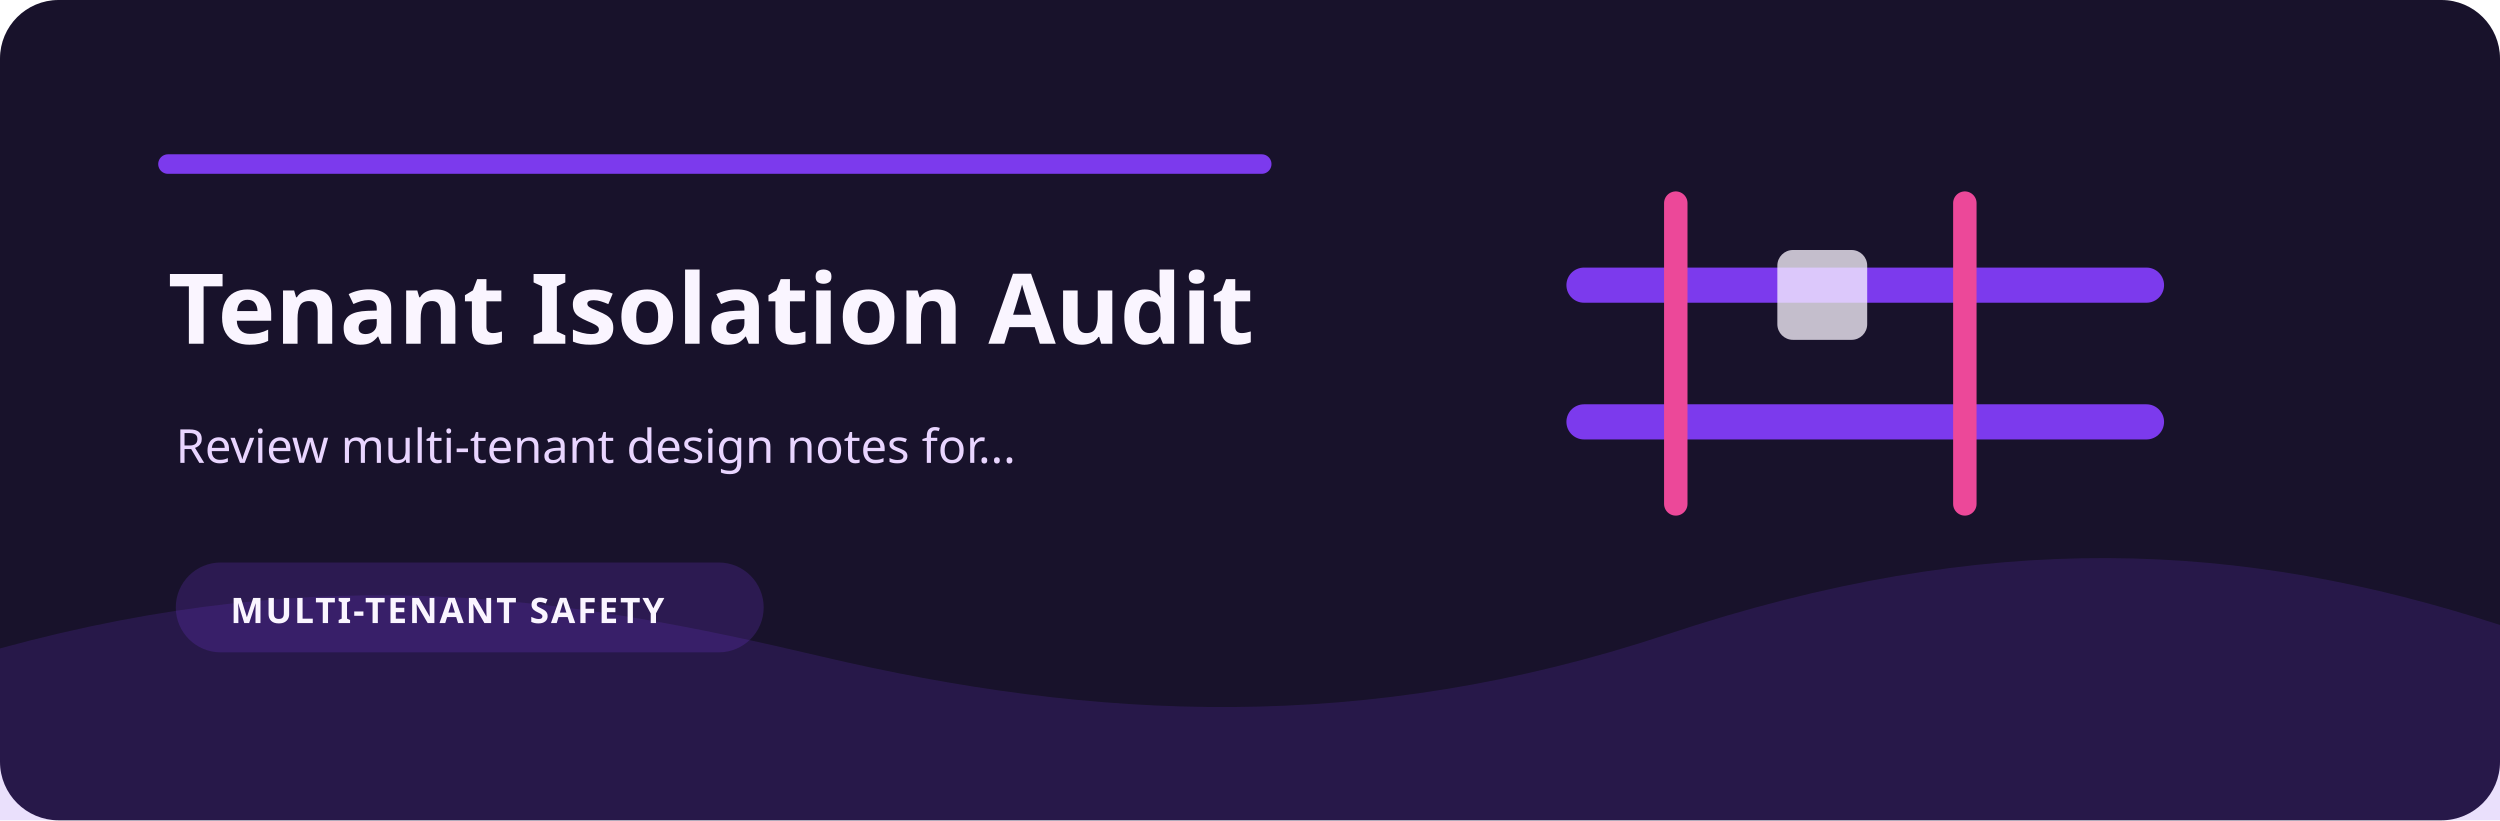
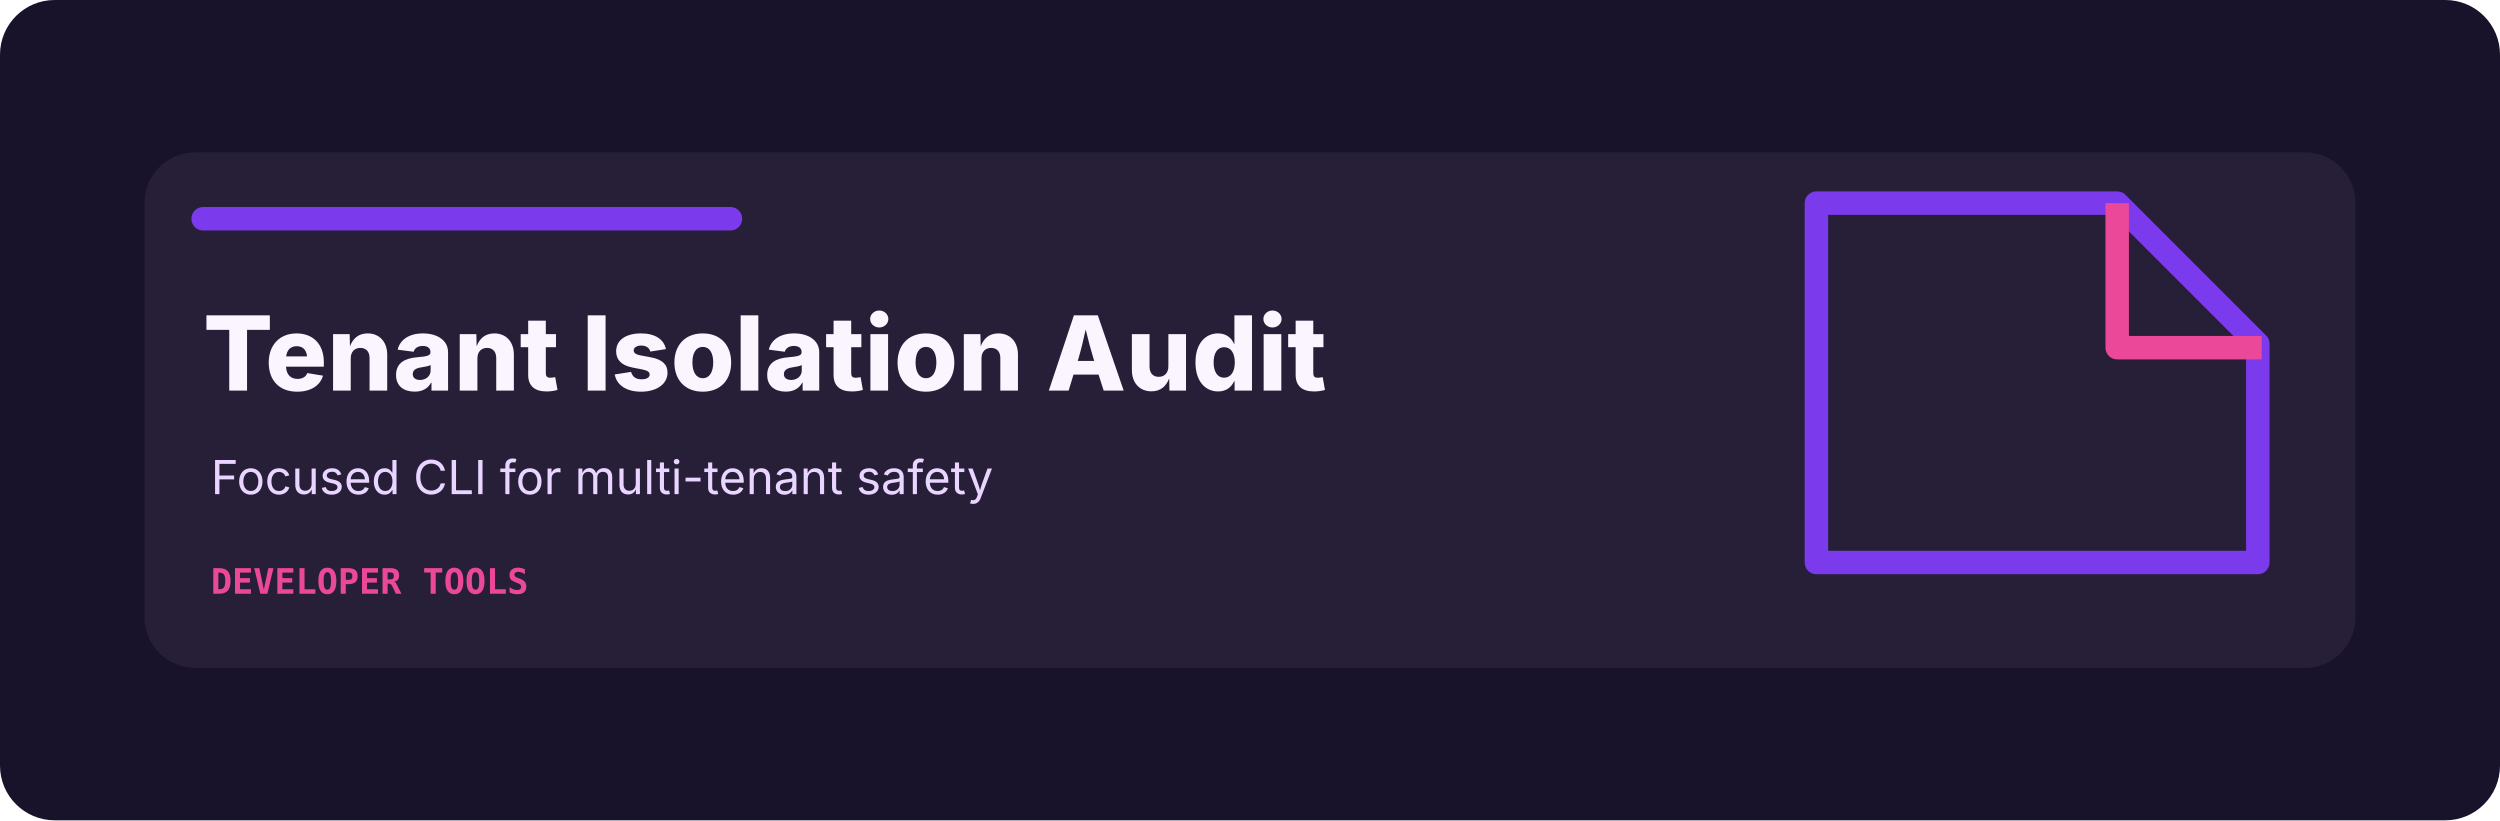
- <svg xmlns="http://www.w3.org/2000/svg" width="1280" height="420" viewBox="0 0 1280 420" fill="none" role="img" aria-label="Tenant Isolation Audit project cover">
-   <rect width="1280" height="420" rx="30" fill="#18122b" />
-   <path d="M0 332C168 286 293 306 420 336C560 369 699 376 853 325C1018 270 1148 277 1280 320V420H0V332Z" fill="#7c3aed" opacity=".16" />
-   <path d="M86 84h560" stroke="#7c3aed" stroke-width="10" stroke-linecap="round" />
-   <text x="86" y="176" fill="#faf5ff" font-family="Space Grotesk, ui-sans-serif, system-ui" font-size="50" font-weight="800">Tenant Isolation Audit</text>
-   <text x="90" y="237" fill="#e9d5ff" font-family="Space Grotesk, ui-sans-serif, system-ui" font-size="24" font-weight="500">Review multi-tenant design notes for...</text>
-   <rect x="90" y="288" width="301" height="46" rx="23" fill="#7c3aed" opacity=".20" />
-   <text x="118" y="319" fill="#faf5ff" font-family="Space Grotesk, ui-sans-serif, system-ui" font-size="18" font-weight="800" letter-spacing="1">MULTI-TENANT SAFETY</text>
-   <path d="M811 146h288M811 216h288" stroke="#7c3aed" stroke-width="18" stroke-linecap="round" />
-   <path d="M858 104v154M1006 104v154" stroke="#ec4899" stroke-width="12" stroke-linecap="round" />
-   <rect x="910" y="128" width="46" height="46" rx="8" fill="#faf5ff" opacity=".76" />
+ <svg xmlns="http://www.w3.org/2000/svg" width="1280" height="420" viewBox="0 0 1280 420" fill="none" role="img" aria-label="Tenant Isolation Audit cover">
+   <rect width="1280" height="420" rx="28" fill="#18122b" />
+   <rect x="74" y="78" width="1132" height="264" rx="26" fill="#faf5ff" opacity=".06" />
+   <path d="M104 112h270" stroke="#7c3aed" stroke-width="12" stroke-linecap="round" />
+   <text x="104" y="200" fill="#faf5ff" font-family="Inter, ui-sans-serif, system-ui" font-size="53" font-weight="800">Tenant Isolation Audit</text>
+   <text x="108" y="253" fill="#e9d5ff" font-family="Inter, ui-sans-serif, system-ui" font-size="24">Focused CLI for multi-tenant safety</text>
+   <text x="108" y="304" fill="#ec4899" font-family="ui-monospace, SFMono-Regular, Menlo, monospace" font-size="18" font-weight="700">DEVELOPER TOOLS</text>
+   <path d="M930 104h154l72 72v112H930z" fill="none" stroke="#7c3aed" stroke-width="12" stroke-linejoin="round" />
+   <path d="M1084 104v74h74" fill="none" stroke="#ec4899" stroke-width="12" stroke-linejoin="round" />
</svg>
